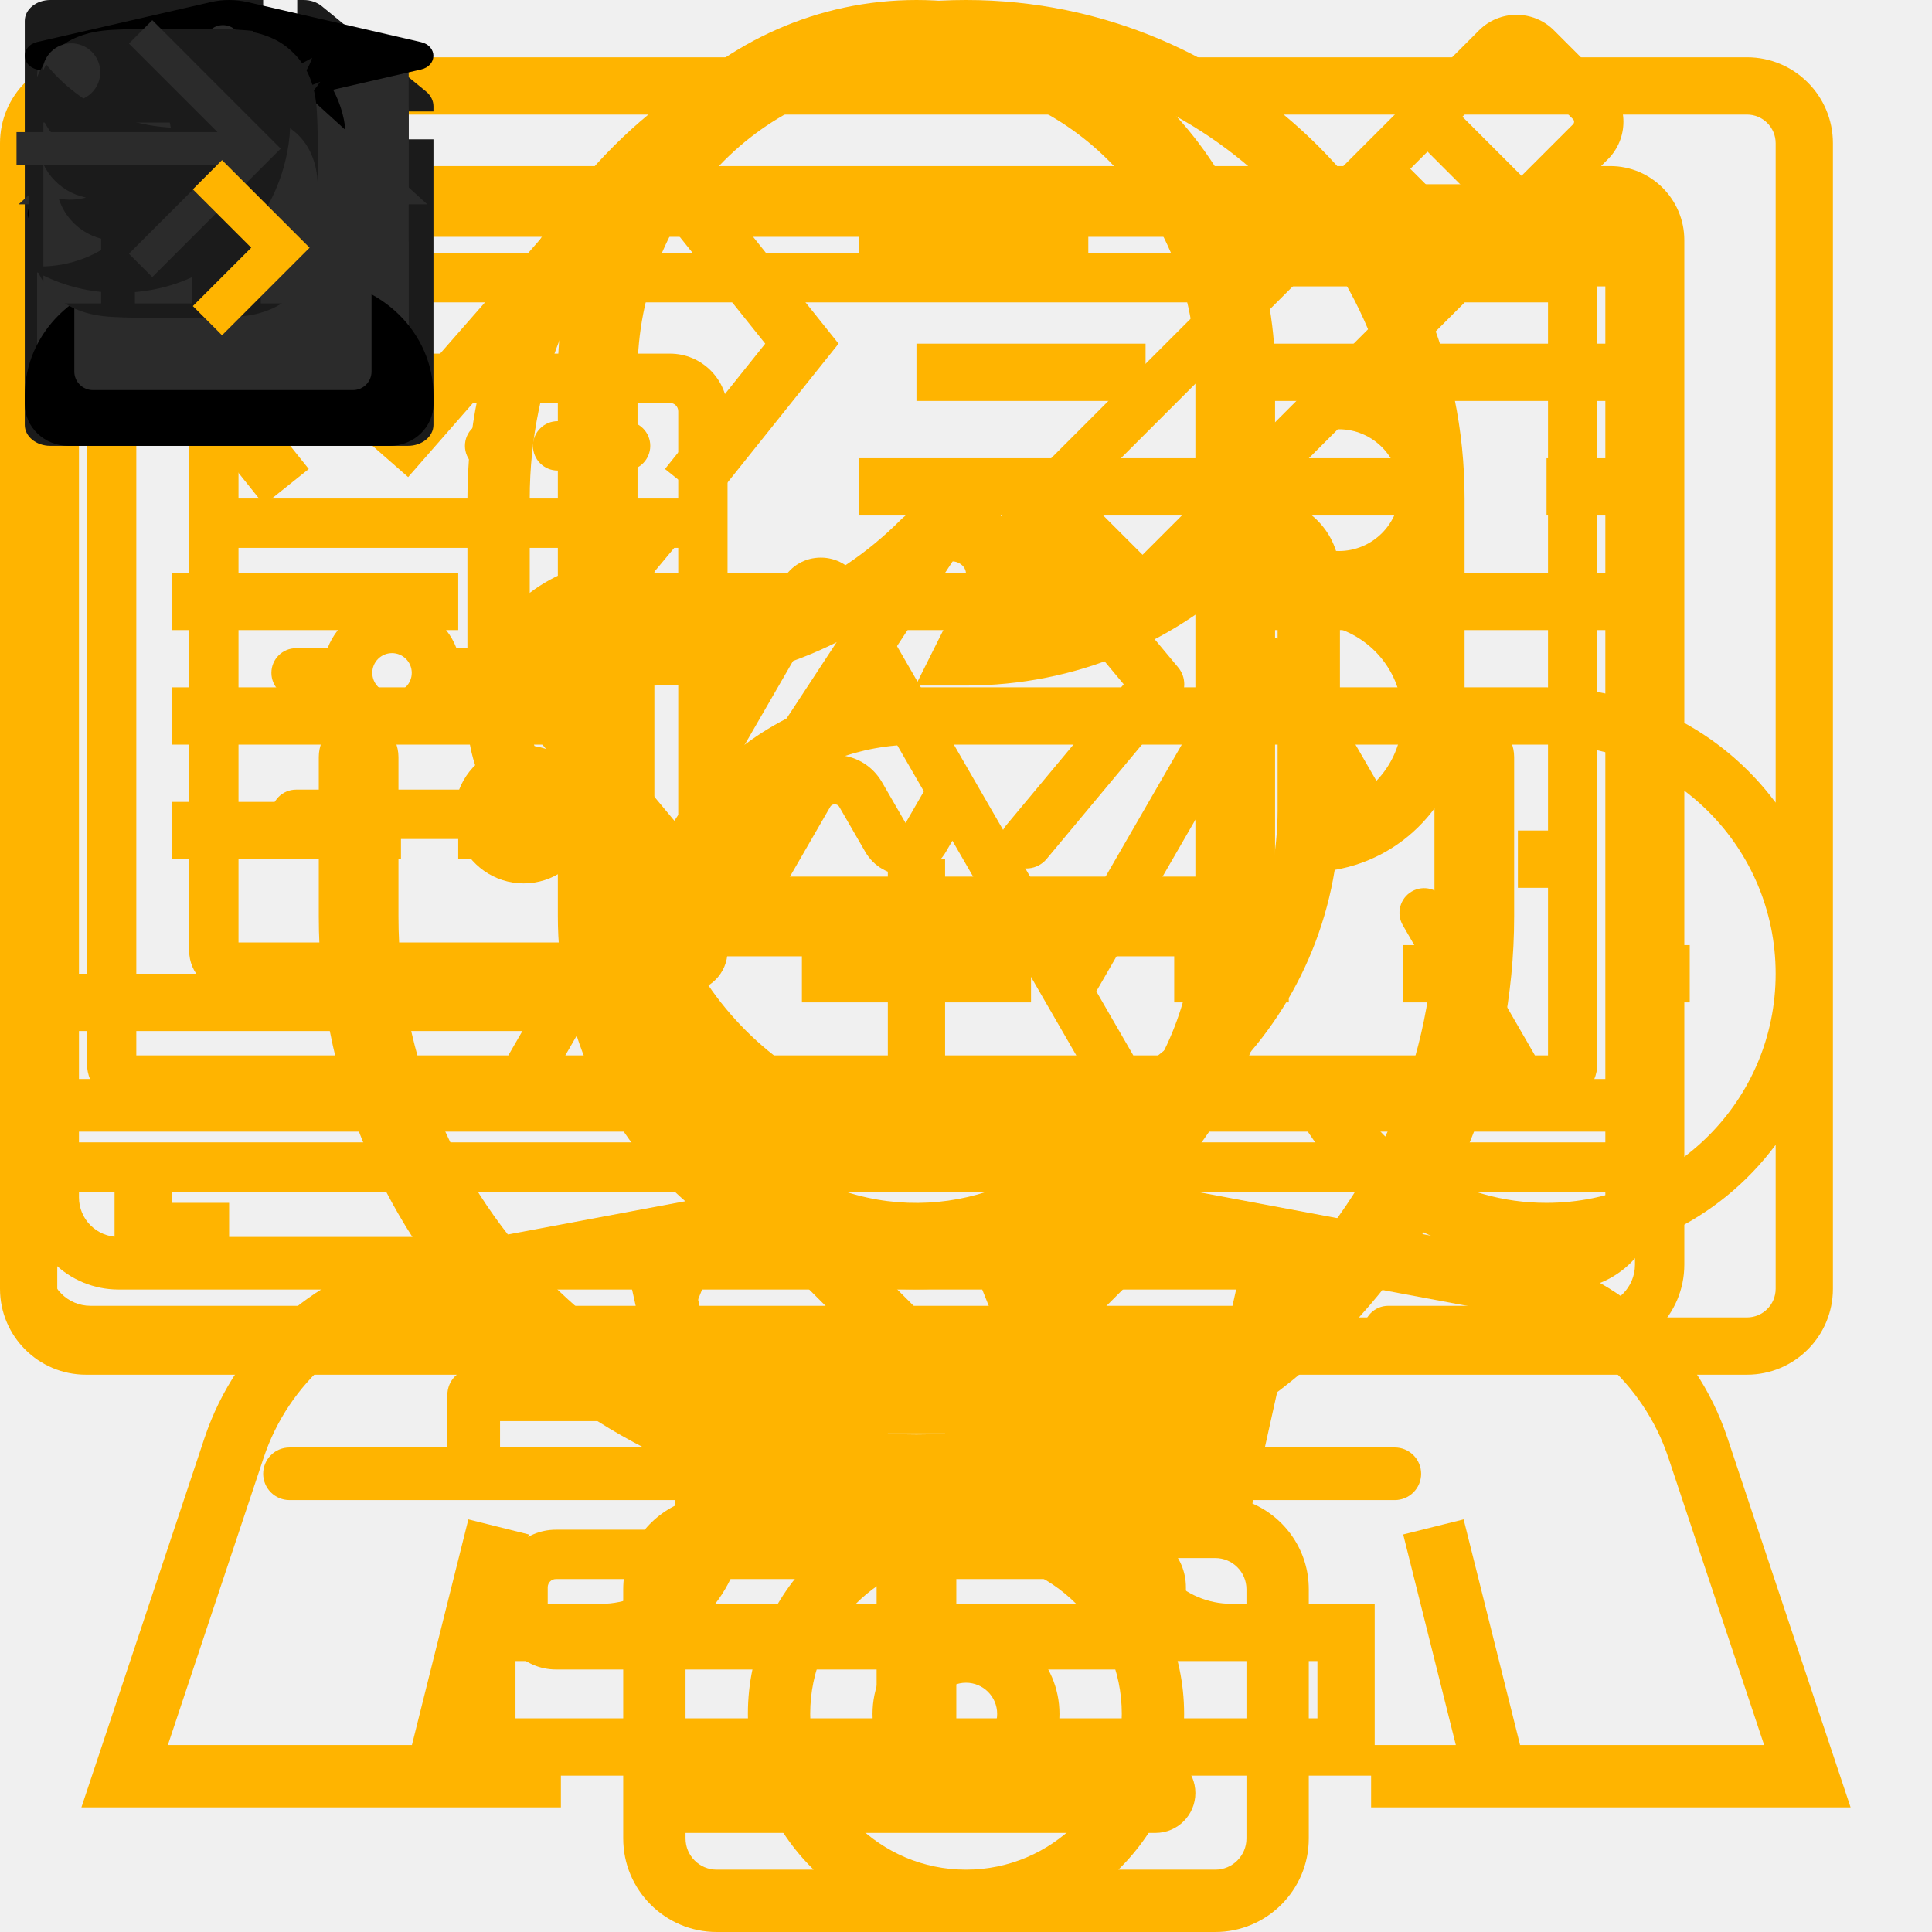
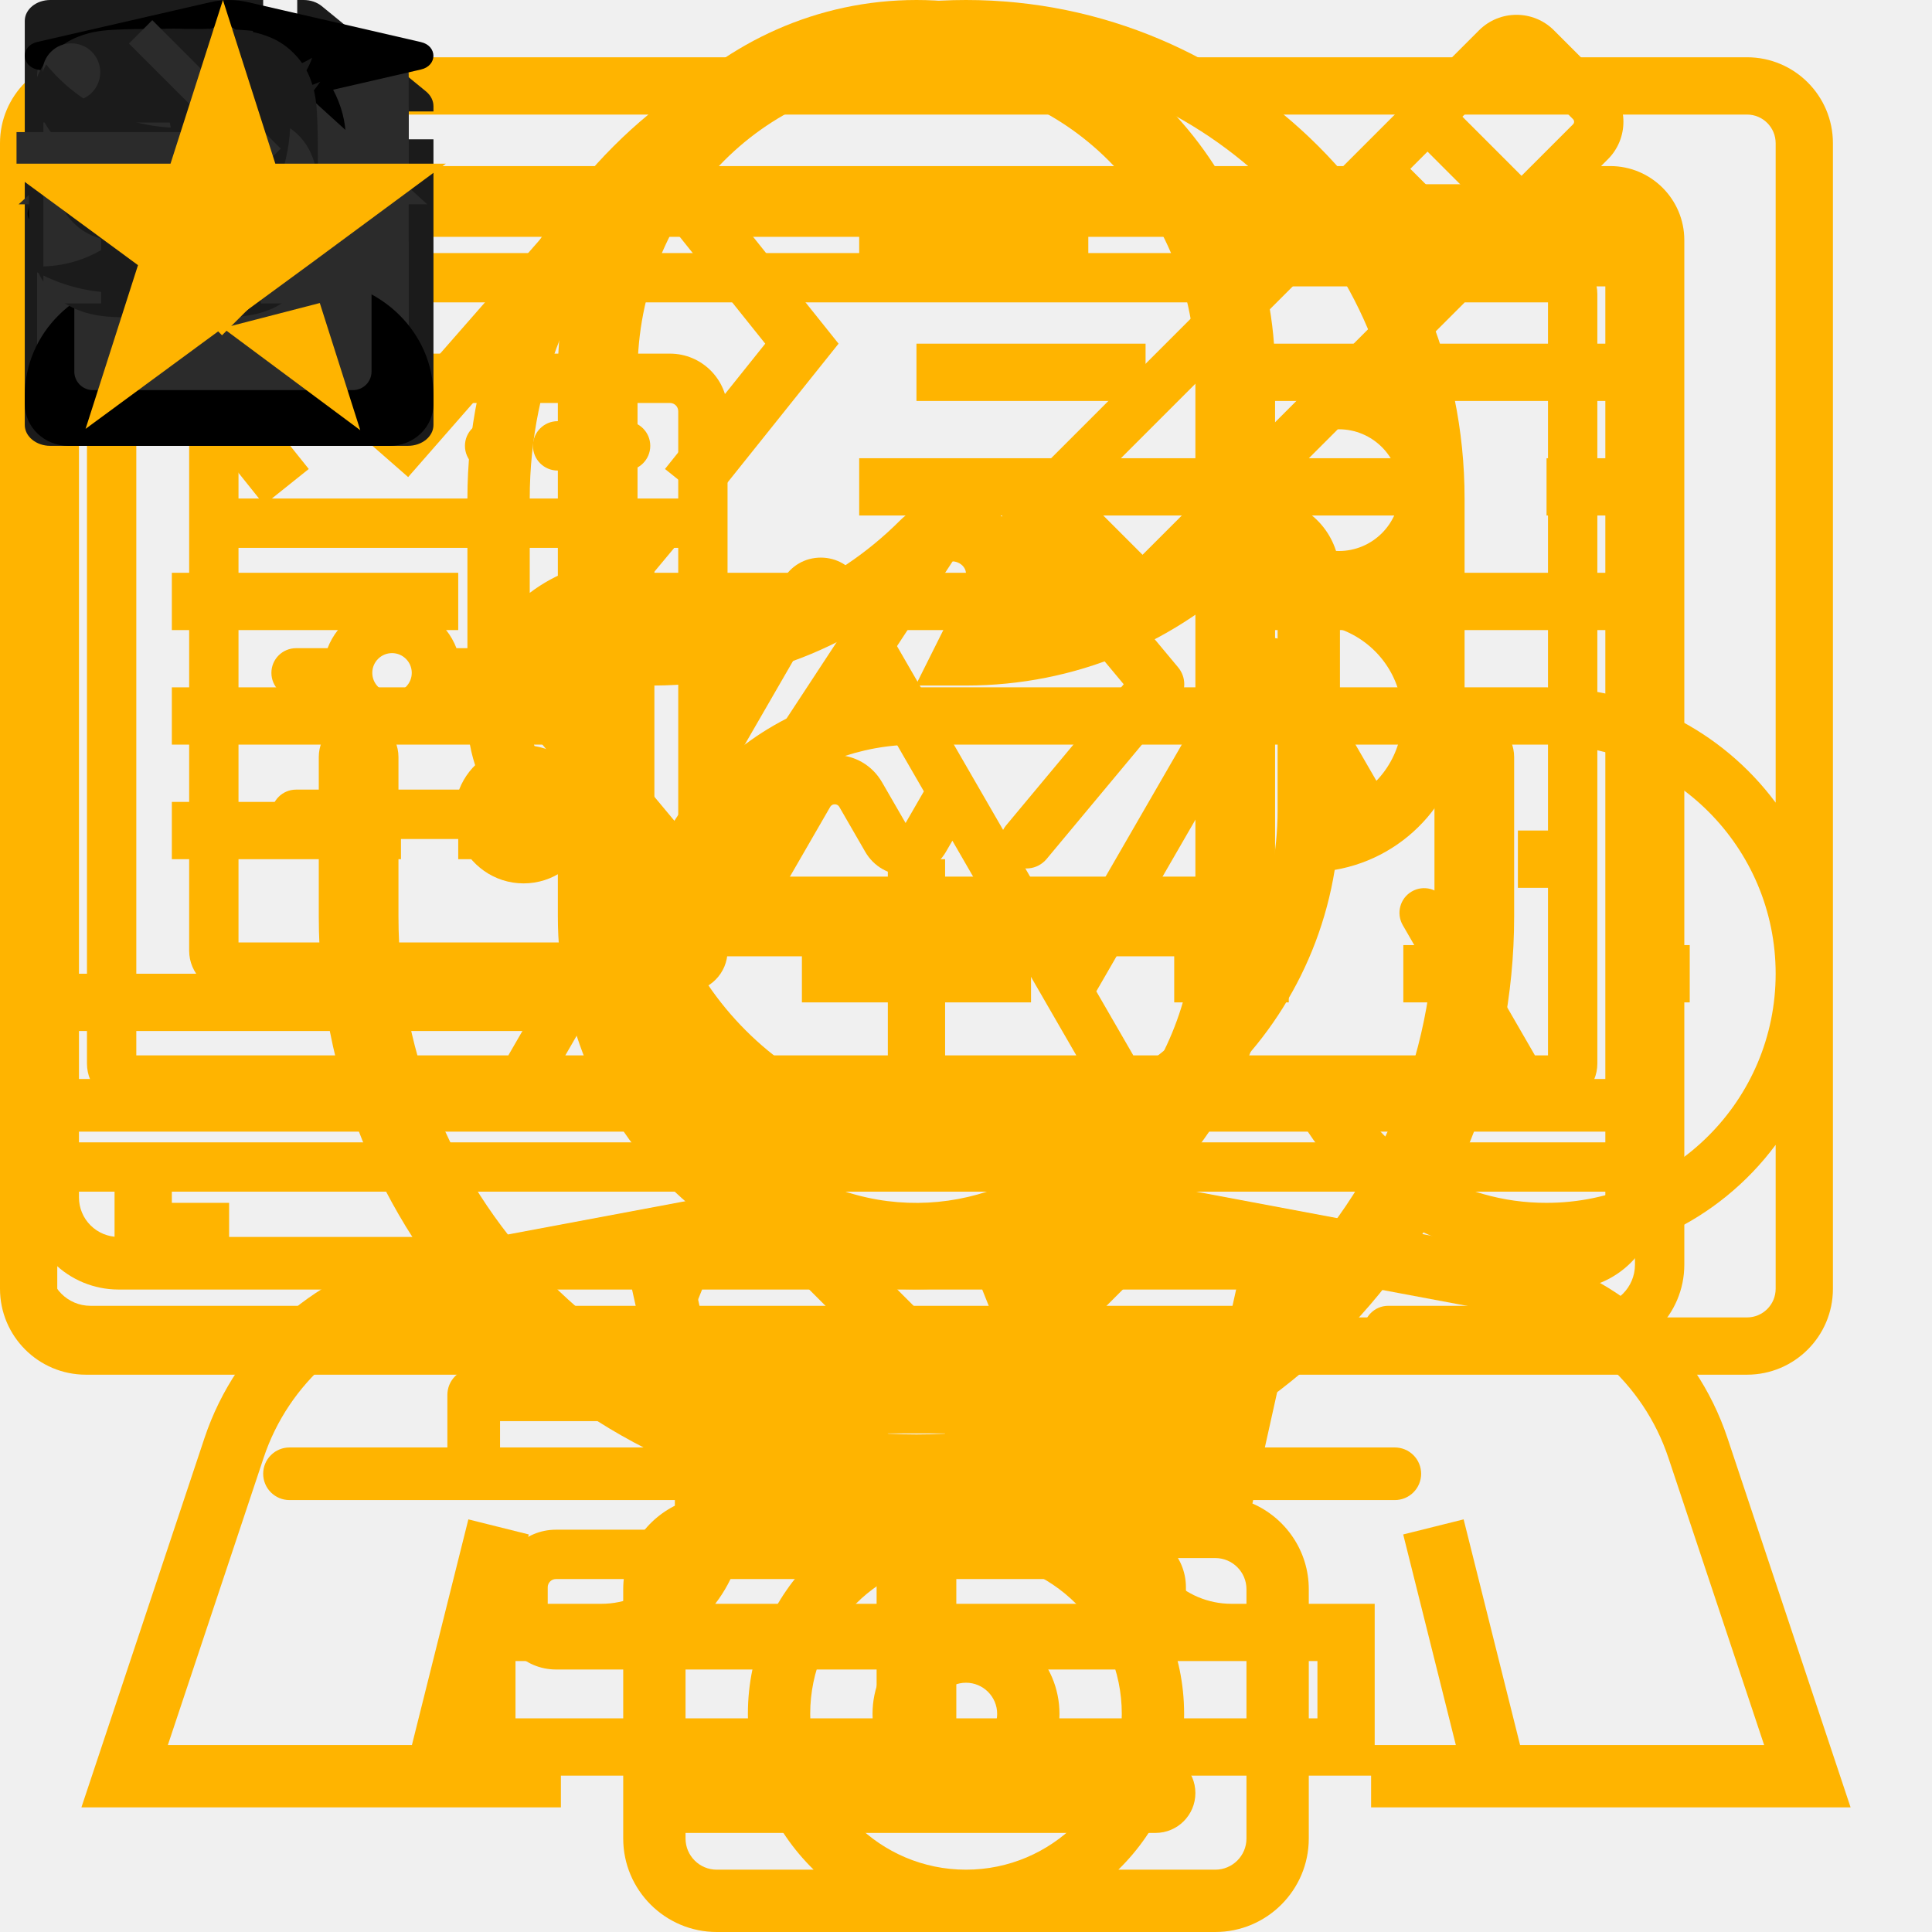
<svg xmlns="http://www.w3.org/2000/svg" width="78" height="78" viewBox="0 0 78 78" fill="none">
  <g id="photographer">
    <path d="M55.355 72.968H74.713L69.743 58.058C68.444 54.16 65.127 51.269 61.088 50.511L47.806 48.02V44.947C50.988 42.651 53.234 39.154 53.886 35.12C56.855 34.618 59.129 32.045 59.129 28.936V20.129C59.129 9.03 50.099 0 39 0C27.901 0 18.871 9.03 18.871 20.129V28.936C18.871 32.042 21.134 34.63 24.098 35.136C24.753 39.17 27.011 42.671 30.194 44.966V48.022L16.911 50.513C12.873 51.27 9.555 54.161 8.255 58.06L3.287 72.968H22.645V70.452H19.224L21.349 61.95L18.909 61.341L16.63 70.452H6.777L10.643 58.855C11.653 55.823 14.234 53.573 17.375 52.983L25.389 51.481L27.438 60.7C26.1 61.282 25.161 62.613 25.161 64.161V74.226C25.161 76.307 26.855 78 28.936 78H49.065C51.145 78 52.839 76.307 52.839 74.226V64.161C52.839 62.613 51.9 61.282 50.563 60.7L52.612 51.481L60.626 52.983C63.768 53.573 66.347 55.823 67.358 58.855L71.223 70.452H61.37L59.091 61.341L56.651 61.95L58.776 70.452H55.355V72.968ZM50.138 51.017L48.4 58.835L47.531 55.355H42.037L46.969 50.423L50.138 51.017ZM46.195 60.387H31.805L32.434 57.871H45.566L46.195 60.387ZM39 54.834L32.71 48.544V46.423C34.627 47.306 36.754 47.806 39 47.806C41.247 47.806 43.373 47.3 45.29 46.416V48.544L39 54.834ZM54.097 32.478V25.394C55.557 25.915 56.613 27.299 56.613 28.937C56.613 30.575 55.557 31.957 54.097 32.478ZM23.903 32.495C22.439 31.975 21.387 30.576 21.387 28.936C21.387 27.295 22.439 25.896 23.903 25.376V32.495ZM21.387 23.936V20.129C21.387 10.417 29.288 2.516 39 2.516C48.712 2.516 56.613 10.417 56.613 20.129V23.936C55.868 23.372 55.008 22.956 54.057 22.768C53.859 21.283 52.599 20.129 51.06 20.129C50.261 20.129 49.478 20.454 48.849 21.083C46.725 23.207 44.032 24.562 41.116 25.003L41.197 24.842C41.406 24.422 41.516 23.952 41.516 23.483V23.166C41.516 21.491 40.154 20.129 38.479 20.129C37.68 20.129 36.898 20.454 36.332 21.018C33.681 23.668 30.165 25.137 26.419 25.161V22.645H25.161C23.74 22.645 22.441 23.137 21.387 23.936ZM26.419 32.71V27.677C30.837 27.654 34.986 25.922 38.109 22.799C38.413 22.494 39 22.742 39 23.166V23.483C39 23.564 38.981 23.644 38.945 23.717L36.965 27.677H39C43.393 27.677 47.522 25.968 50.69 22.799C50.994 22.494 51.581 22.742 51.581 23.166V32.71C51.581 39.647 45.937 45.29 39 45.29C32.063 45.29 26.419 39.647 26.419 32.71ZM31.032 50.423L35.963 55.355H30.469L29.6 58.835L27.862 51.017L31.032 50.423ZM28.936 75.484C28.242 75.484 27.677 74.92 27.677 74.226V64.161C27.677 63.467 28.242 62.903 28.936 62.903H32.849C31.213 64.504 30.194 66.73 30.194 69.194C30.194 71.657 31.213 73.884 32.849 75.484H28.936ZM39 75.484C35.532 75.484 32.71 72.662 32.71 69.194C32.71 65.725 35.532 62.903 39 62.903C42.468 62.903 45.29 65.725 45.29 69.194C45.29 72.662 42.468 75.484 39 75.484ZM50.323 74.226C50.323 74.92 49.758 75.484 49.065 75.484H45.151C46.788 73.884 47.806 71.657 47.806 69.194C47.806 66.73 46.788 64.504 45.151 62.903H49.065C49.758 62.903 50.323 63.467 50.323 64.161V74.226Z" fill="#FFB400" />
    <path d="M39 65.419C36.919 65.419 35.226 67.113 35.226 69.194C35.226 71.275 36.919 72.968 39 72.968C41.081 72.968 42.774 71.275 42.774 69.194C42.774 67.113 41.081 65.419 39 65.419ZM39 70.452C38.307 70.452 37.742 69.888 37.742 69.194C37.742 68.499 38.307 67.936 39 67.936C39.693 67.936 40.258 68.499 40.258 69.194C40.258 69.888 39.693 70.452 39 70.452Z" fill="#FFB400" />
  </g>
  <g id="coding">
    <path d="M63.219 7.438H4.781C3.795 7.439 2.85 7.831 2.153 8.528C1.456 9.225 1.064 10.17 1.062 11.156V48.344C1.064 49.33 1.456 50.275 2.153 50.972C2.85 51.669 3.795 52.061 4.781 52.062H26.055L24.78 55.25H19.125C18.843 55.25 18.573 55.362 18.374 55.561C18.174 55.761 18.062 56.031 18.062 56.312V58.438H11.688C11.406 58.438 11.136 58.549 10.936 58.749C10.737 58.948 10.625 59.218 10.625 59.5C10.625 59.782 10.737 60.052 10.936 60.251C11.136 60.451 11.406 60.562 11.688 60.562H56.312C56.594 60.562 56.864 60.451 57.064 60.251C57.263 60.052 57.375 59.782 57.375 59.5C57.375 59.218 57.263 58.948 57.064 58.749C56.864 58.549 56.594 58.438 56.312 58.438H49.938V56.312C49.938 56.031 49.826 55.761 49.626 55.561C49.427 55.362 49.157 55.25 48.875 55.25H43.22L41.945 52.062H63.219C64.205 52.061 65.15 51.669 65.847 50.972C66.544 50.275 66.936 49.33 66.938 48.344V11.156C66.936 10.17 66.544 9.225 65.847 8.528C65.15 7.831 64.205 7.439 63.219 7.438ZM47.812 57.375V58.438H20.188V57.375H47.812ZM27.07 55.25L28.345 52.062H39.655L40.93 55.25H27.07ZM64.812 48.344C64.812 48.766 64.644 49.172 64.345 49.47C64.046 49.769 63.641 49.937 63.219 49.938H4.781C4.359 49.937 3.954 49.769 3.655 49.47C3.356 49.172 3.188 48.766 3.188 48.344V45.688H64.812V48.344ZM64.812 43.562H3.188V11.156C3.188 10.734 3.356 10.329 3.655 10.03C3.954 9.731 4.359 9.563 4.781 9.562H63.219C63.641 9.563 64.046 9.731 64.345 10.03C64.644 10.329 64.812 10.734 64.812 11.156V43.562Z" fill="#FFB400" />
    <path d="M29.167 34.888C29.284 34.965 29.414 35.017 29.551 35.044C29.688 35.07 29.829 35.068 29.966 35.04C30.102 35.012 30.232 34.957 30.348 34.878C30.463 34.8 30.562 34.699 30.638 34.583L39.005 21.833C39.16 21.597 39.215 21.31 39.158 21.034C39.1 20.758 38.936 20.516 38.7 20.361C38.465 20.207 38.177 20.152 37.901 20.209C37.626 20.266 37.384 20.431 37.229 20.666L28.862 33.416C28.785 33.533 28.732 33.664 28.706 33.801C28.68 33.938 28.681 34.079 28.709 34.215C28.738 34.352 28.793 34.482 28.871 34.597C28.95 34.713 29.05 34.812 29.167 34.888Z" fill="#FFB400" />
    <path d="M40.757 34.816C40.974 34.997 41.253 35.084 41.534 35.058C41.814 35.033 42.073 34.897 42.254 34.68L47.566 28.305C47.725 28.114 47.812 27.874 47.812 27.625C47.812 27.377 47.725 27.136 47.566 26.945L42.254 20.57C42.165 20.462 42.055 20.373 41.931 20.307C41.808 20.241 41.672 20.201 41.533 20.188C41.393 20.175 41.253 20.189 41.119 20.231C40.985 20.272 40.861 20.34 40.753 20.429C40.646 20.519 40.557 20.629 40.492 20.753C40.427 20.877 40.388 21.013 40.375 21.152C40.363 21.292 40.378 21.432 40.42 21.566C40.463 21.699 40.531 21.823 40.621 21.93L45.367 27.625L40.621 33.32C40.441 33.537 40.354 33.816 40.379 34.096C40.405 34.377 40.541 34.636 40.757 34.816Z" fill="#FFB400" />
    <path d="M25.746 34.68C25.835 34.788 25.945 34.878 26.069 34.944C26.192 35.009 26.328 35.05 26.467 35.063C26.607 35.076 26.747 35.061 26.881 35.02C27.015 34.978 27.139 34.911 27.247 34.821C27.354 34.731 27.443 34.621 27.508 34.497C27.573 34.373 27.612 34.238 27.625 34.098C27.637 33.959 27.622 33.818 27.579 33.684C27.537 33.551 27.469 33.427 27.379 33.32L22.633 27.625L27.379 21.93C27.469 21.823 27.537 21.699 27.579 21.566C27.622 21.432 27.637 21.292 27.625 21.152C27.612 21.013 27.573 20.877 27.508 20.753C27.443 20.629 27.354 20.519 27.247 20.429C27.139 20.34 27.015 20.272 26.881 20.231C26.747 20.189 26.607 20.175 26.467 20.188C26.328 20.201 26.192 20.241 26.069 20.307C25.945 20.373 25.835 20.462 25.746 20.57L20.434 26.945C20.275 27.136 20.188 27.377 20.188 27.625C20.188 27.874 20.275 28.114 20.434 28.305L25.746 34.68Z" fill="#FFB400" />
  </g>
  <g id="illustration">
    <g clip-path="url(#clip0_1_309)">
      <path d="M31.609 49.338C31.059 49.338 30.613 49.784 30.613 50.334C30.613 50.885 31.059 51.331 31.609 51.331H36.391C36.941 51.331 37.387 50.885 37.387 50.334C37.387 49.784 36.941 49.338 36.391 49.338H31.609Z" fill="#FFB400" />
      <path d="M11.953 33.872H18.537C18.94 34.918 19.953 35.665 21.139 35.665C22.326 35.665 23.339 34.918 23.741 33.872H25.057C25.608 33.872 26.053 33.426 26.053 32.876C26.053 32.325 25.608 31.879 25.057 31.879H23.741C23.339 30.833 22.326 30.086 21.139 30.086C19.953 30.086 18.94 30.833 18.537 31.879H11.953C11.403 31.879 10.957 32.325 10.957 32.876C10.957 33.426 11.403 33.872 11.953 33.872ZM21.139 32.079C21.579 32.079 21.936 32.436 21.936 32.876C21.936 33.315 21.579 33.672 21.139 33.672C20.7 33.672 20.343 33.315 20.343 32.876C20.343 32.436 20.7 32.079 21.139 32.079Z" fill="#FFB400" />
      <path d="M11.953 28.161H13.225C13.627 29.207 14.64 29.954 15.827 29.954C17.013 29.954 18.027 29.207 18.429 28.161H25.057C25.608 28.161 26.053 27.715 26.053 27.165C26.053 26.614 25.608 26.169 25.057 26.169H18.429C18.027 25.122 17.013 24.375 15.827 24.375C14.64 24.375 13.627 25.122 13.225 26.169H11.953C11.403 26.169 10.957 26.614 10.957 27.165C10.957 27.715 11.403 28.161 11.953 28.161ZM15.827 26.368C16.266 26.368 16.624 26.725 16.624 27.165C16.624 27.604 16.266 27.961 15.827 27.961C15.387 27.961 15.03 27.604 15.03 27.165C15.03 26.725 15.387 26.368 15.827 26.368Z" fill="#FFB400" />
      <path d="M25.257 18.997C25.807 18.997 26.253 18.551 26.253 18C26.253 17.45 25.807 17.004 25.257 17.004C24.706 17.004 24.261 17.45 24.261 18C24.261 18.551 24.706 18.997 25.257 18.997Z" fill="#FFB400" />
      <path d="M22.512 18.997C23.062 18.997 23.508 18.551 23.508 18C23.508 17.45 23.062 17.004 22.512 17.004C21.962 17.004 21.516 17.45 21.516 18C21.516 18.551 21.962 18.997 22.512 18.997Z" fill="#FFB400" />
      <path d="M19.767 18.997C20.317 18.997 20.763 18.551 20.763 18C20.763 17.45 20.317 17.004 19.767 17.004C19.217 17.004 18.771 17.45 18.771 18C18.771 18.551 19.217 18.997 19.767 18.997Z" fill="#FFB400" />
      <path d="M65.012 6.705H64.639L64.917 6.427C65.75 5.593 65.75 4.237 64.917 3.404L62.736 1.223C61.903 0.39 60.547 0.39 59.713 1.223L54.232 6.705H2.988C1.341 6.705 0 8.045 0 9.693V51.059C0 53.073 1.638 54.712 3.652 54.712H27.246V61.758H22.445C21.164 61.758 20.121 62.801 20.121 64.082V65.078C20.121 66.359 21.164 67.402 22.445 67.402H45.555C46.836 67.402 47.879 66.359 47.879 65.078V64.082C47.879 62.801 46.836 61.758 45.555 61.758H40.754V54.712H51.398C51.949 54.712 52.395 54.266 52.395 53.715C52.395 53.165 51.949 52.719 51.398 52.719H3.652C2.737 52.719 1.992 51.975 1.992 51.059V48.111H66.008V51.059C66.008 51.975 65.263 52.719 64.348 52.719H56.047C55.497 52.719 55.051 53.165 55.051 53.715C55.051 54.266 55.497 54.712 56.047 54.712H64.348C66.362 54.712 68 53.073 68 51.059V9.693C68 8.045 66.659 6.705 65.012 6.705ZM45.555 63.75C45.738 63.75 45.887 63.899 45.887 64.082V65.078C45.887 65.261 45.738 65.41 45.555 65.41H22.445C22.262 65.41 22.113 65.261 22.113 65.078V64.082C22.113 63.899 22.262 63.75 22.445 63.75H45.555ZM29.238 54.712H38.762V61.758H29.238V54.712ZM61.122 2.632C61.179 2.575 61.271 2.575 61.328 2.632L63.508 4.812C63.565 4.869 63.565 4.961 63.508 5.018L61.428 7.098L59.042 4.712L61.122 2.632ZM57.633 6.121L60.019 8.507L59.324 9.202L56.938 6.816L57.633 6.121ZM55.529 8.225L57.915 10.611L46.128 22.398L43.742 20.012L55.529 8.225ZM54.055 17.331C55.41 17.331 56.512 18.434 56.512 19.789C56.512 21.143 55.41 22.246 54.055 22.246C52.7 22.246 51.598 21.143 51.598 19.789C51.598 19.773 51.6 19.758 51.6 19.742L54.008 17.334C54.024 17.334 54.039 17.331 54.055 17.331ZM44.398 23.486L41.45 24.69L42.654 21.742L44.398 23.486ZM66.008 46.119H1.992V9.693C1.992 9.144 2.439 8.697 2.988 8.697H52.24L50.721 10.216H16.867C16.317 10.216 15.871 10.662 15.871 11.212C15.871 11.762 16.317 12.208 16.867 12.208H48.729L41.703 19.234C41.505 19.435 41.349 19.668 41.242 19.93L39.017 25.377C38.813 25.878 38.928 26.448 39.31 26.83C39.567 27.086 39.908 27.222 40.256 27.222C40.426 27.222 40.598 27.19 40.763 27.123L46.21 24.898C46.465 24.794 46.692 24.643 46.888 24.453L49.919 21.423C50.571 23.07 52.178 24.238 54.055 24.238C56.508 24.238 58.504 22.242 58.504 19.789C58.504 17.913 57.336 16.306 55.69 15.653L59.135 12.208H62.497V42.608H61.969L58.359 36.356C58.084 35.879 57.474 35.716 56.998 35.991C56.522 36.266 56.359 36.875 56.634 37.352L59.669 42.608H45.754L44.261 40.023L51.219 27.973L54.309 33.326C54.585 33.802 55.194 33.966 55.67 33.691C56.147 33.416 56.31 32.806 56.035 32.33L52.737 26.619C52.42 26.07 51.853 25.742 51.219 25.742C50.585 25.742 50.017 26.07 49.7 26.619L43.111 38.031L34.657 23.388C34.34 22.839 33.772 22.512 33.138 22.512C32.504 22.512 31.936 22.839 31.619 23.388L29.373 27.279V16.601C29.373 15.32 28.331 14.277 27.049 14.277H9.961C8.679 14.277 7.637 15.32 7.637 16.601V38.383C7.637 39.298 8.381 40.043 9.297 40.043H22.004L20.523 42.608H5.503V12.208H12.219C12.769 12.208 13.215 11.762 13.215 11.212C13.215 10.662 12.769 10.216 12.219 10.216H5.171C4.256 10.216 3.511 10.96 3.511 11.876V42.94C3.511 43.855 4.256 44.6 5.171 44.6H62.829C63.744 44.6 64.489 43.855 64.489 42.94V11.876C64.489 10.96 63.744 10.216 62.829 10.216H61.127L62.646 8.697H65.012C65.561 8.697 66.008 9.144 66.008 9.693V46.119ZM27.382 22.118V38.05H9.629V22.118H27.382ZM9.629 20.126V16.601C9.629 16.418 9.778 16.269 9.961 16.269H27.049C27.233 16.269 27.382 16.418 27.382 16.601V20.126H9.629ZM24.305 40.042H27.714C28.629 40.042 29.374 39.298 29.374 38.382V36.272C29.623 36.392 29.9 36.456 30.191 36.456C30.871 36.456 31.48 36.105 31.82 35.516L33.515 32.58C33.566 32.491 33.645 32.472 33.701 32.472C33.758 32.472 33.836 32.491 33.887 32.58L34.932 34.39C35.272 34.979 35.881 35.331 36.561 35.331C37.241 35.331 37.85 34.979 38.19 34.39L38.45 33.941L43.453 42.608H22.824L24.305 40.042ZM29.374 32.938V31.263L33.139 24.742L37.299 31.949L36.561 33.227L35.612 31.584C35.213 30.893 34.499 30.48 33.701 30.48C32.903 30.48 32.188 30.893 31.789 31.584L30.191 34.353L29.374 32.938Z" fill="#FFB400" />
    </g>
    <defs>
      <clipPath id="clip0_1_309">
        <rect width="68" height="68" fill="white" />
      </clipPath>
    </defs>
  </g>
  <g id="microphone">
    <g clip-path="url(#clip0_1_327)">
      <path d="M37 0C29.018 0 22.522 6.753 22.522 15.053V37C22.522 45.301 29.018 52.053 37 52.053C44.982 52.053 51.478 45.301 51.478 37V15.053C51.478 6.753 44.982 0 37 0ZM37 48.835C31.312 48.835 26.606 44.374 25.855 38.609H48.143C47.394 44.376 42.688 48.835 37 48.835ZM48.261 35.391H25.739V15.053C25.739 8.526 30.79 3.217 37 3.217C43.209 3.217 48.261 8.526 48.261 15.053V35.391Z" fill="#FFB400" />
      <path d="M59.522 28.956C58.634 28.956 57.913 29.677 57.913 30.565V37C57.913 48.531 48.531 57.913 37 57.913C25.469 57.913 16.087 48.531 16.087 37V30.565C16.087 29.677 15.366 28.956 14.478 28.956C13.59 28.956 12.87 29.677 12.87 30.565V37C12.87 49.762 22.835 60.215 35.391 61.048V70.783H27.348C26.46 70.783 25.739 71.503 25.739 72.391C25.739 73.279 26.46 74 27.348 74H46.652C47.54 74 48.261 73.279 48.261 72.391C48.261 71.503 47.54 70.783 46.652 70.783H38.609V61.048C51.165 60.215 61.13 49.762 61.13 37V30.565C61.13 29.677 60.41 28.956 59.522 28.956Z" fill="#FFB400" />
    </g>
    <defs>
      <clipPath id="clip0_1_327">
        <rect width="74" height="74" fill="white" />
      </clipPath>
    </defs>
  </g>
  <g id="gameDevelopment">
    <path d="M32.375 38.156H41.625V40.469H32.375V38.156Z" fill="#FFB400" />
    <path d="M35.844 34.688H38.156V43.938H35.844V34.688Z" fill="#FFB400" />
    <path d="M65.906 38.156H68.219V40.469H65.906V38.156Z" fill="#FFB400" />
    <path d="M56.656 38.156H58.969V40.469H56.656V38.156Z" fill="#FFB400" />
    <path d="M61.281 33.531H63.594V35.844H61.281V33.531Z" fill="#FFB400" />
    <path d="M61.281 42.781H63.594V45.094H61.281V42.781Z" fill="#FFB400" />
    <path d="M10.66 20.379L5.457 13.875L10.66 7.371L12.465 8.816L8.418 13.875L12.465 18.934L10.66 20.379Z" fill="#FFB400" />
    <path d="M28.653 20.379L26.847 18.934L30.895 13.875L26.847 8.816L28.653 7.371L33.855 13.875L28.653 20.379Z" fill="#FFB400" />
    <path d="M14.738 17.738L22.834 8.49L24.574 10.012L16.478 19.261L14.738 17.738Z" fill="#FFB400" />
    <path d="M9.25 50.875H4.625V46.25H6.938V48.562H9.25V50.875Z" fill="#FFB400" />
    <path d="M70.531 2.312H3.469C1.553 2.312 0 3.866 0 5.781V52.031C0 53.947 1.553 55.5 3.469 55.5H27.75V61.281C27.75 63.197 26.197 64.75 24.281 64.75H18.5V71.688H55.5V64.75H49.719C47.803 64.75 46.25 63.197 46.25 61.281V55.5H70.531C72.447 55.5 74 53.947 74 52.031V5.781C74 3.866 72.447 2.312 70.531 2.312ZM53.188 67.062V69.375H20.812V67.062H53.188ZM37 62.486C38.916 62.486 40.469 60.933 40.469 59.017V55.5H43.938V61.281C43.942 62.536 44.359 63.755 45.124 64.75H28.876C29.641 63.755 30.058 62.536 30.062 61.281V55.5H33.531V59.017C33.531 60.933 35.084 62.486 37 62.486ZM35.844 59.017V55.5H38.156V59.017C38.156 59.656 37.639 60.174 37 60.174C36.361 60.174 35.844 59.656 35.844 59.017ZM71.688 52.031C71.688 52.67 71.17 53.188 70.531 53.188H3.469C2.83 53.188 2.312 52.67 2.312 52.031V41.625H25.669C26.627 46.332 30.396 49.955 35.137 50.726C39.878 51.497 44.601 49.255 47 45.094H52.435C54.373 48.463 57.877 50.629 61.757 50.856C65.637 51.083 69.37 49.34 71.688 46.22V52.031ZM62.438 48.562C58.923 48.571 55.711 46.576 54.161 43.422L53.841 42.781H45.597L45.277 43.422C43.249 47.511 38.542 49.51 34.192 48.13C29.841 46.748 27.148 42.402 27.849 37.892C28.55 33.382 32.436 30.057 37 30.062H62.438C67.546 30.062 71.688 34.204 71.688 39.312C71.688 44.421 67.546 48.562 62.438 48.562ZM71.688 32.405C69.513 29.479 66.083 27.753 62.438 27.75H37C30.617 27.757 25.444 32.929 25.438 39.312H2.312V5.781C2.312 5.143 2.83 4.625 3.469 4.625H70.531C71.17 4.625 71.688 5.143 71.688 5.781V32.405Z" fill="#FFB400" />
    <path d="M47.406 38.156H52.031V40.469H47.406V38.156Z" fill="#FFB400" />
    <path d="M34.688 9.25H43.938V11.562H34.688V9.25Z" fill="#FFB400" />
    <path d="M48.562 9.25H67.062V11.562H48.562V9.25Z" fill="#FFB400" />
    <path d="M50.875 13.875H67.062V16.188H50.875V13.875Z" fill="#FFB400" />
    <path d="M37 13.875H46.25V16.188H37V13.875Z" fill="#FFB400" />
    <path d="M34.688 18.5H57.812V20.812H34.688V18.5Z" fill="#FFB400" />
    <path d="M62.438 18.5H67.062V20.812H62.438V18.5Z" fill="#FFB400" />
    <path d="M6.938 23.125H18.5V25.438H6.938V23.125Z" fill="#FFB400" />
    <path d="M23.125 23.125H45.094V25.438H23.125V23.125Z" fill="#FFB400" />
    <path d="M48.562 23.125H67.062V25.438H48.562V23.125Z" fill="#FFB400" />
    <path d="M6.938 27.75H25.438V30.062H6.938V27.75Z" fill="#FFB400" />
    <path d="M6.938 32.375H16.188V34.688H6.938V32.375Z" fill="#FFB400" />
    <path d="M18.5 32.375H23.125V34.688H18.5V32.375Z" fill="#FFB400" />
  </g>
  <g>
    <g clip-path="url(#clip0_1_1598)">
      <path d="M17.5 4.287V4.5H12V0H12.26C12.534 0 12.796 0.089 12.99 0.247L17.198 3.69C17.391 3.849 17.5 4.063 17.5 4.287ZM11.656 5.625C11.089 5.625 10.625 5.245 10.625 4.781V0H2.031C1.462 0 1 0.378 1 0.844V17.156C1 17.622 1.462 18 2.031 18H16.469C17.038 18 17.5 17.622 17.5 17.156V5.625H11.656ZM6.294 14.08C6.273 14.098 6.248 14.113 6.22 14.123C6.193 14.134 6.163 14.139 6.132 14.14C6.102 14.141 6.071 14.137 6.043 14.128C6.014 14.119 5.988 14.106 5.966 14.089L3.179 11.951C3.156 11.933 3.137 11.912 3.125 11.888C3.112 11.864 3.105 11.838 3.105 11.812C3.105 11.787 3.112 11.761 3.125 11.737C3.137 11.713 3.156 11.692 3.179 11.674L5.966 9.536C5.988 9.519 6.014 9.506 6.043 9.497C6.071 9.488 6.102 9.484 6.132 9.485C6.163 9.486 6.193 9.491 6.22 9.502C6.248 9.512 6.273 9.527 6.294 9.545L7.135 10.279C7.157 10.297 7.173 10.319 7.184 10.343C7.195 10.367 7.199 10.393 7.198 10.418C7.196 10.443 7.189 10.468 7.175 10.491C7.162 10.514 7.143 10.534 7.119 10.551L5.368 11.812L7.119 13.074C7.143 13.091 7.162 13.111 7.175 13.134C7.189 13.157 7.196 13.182 7.198 13.207C7.199 13.232 7.195 13.258 7.184 13.282C7.173 13.306 7.157 13.328 7.135 13.346L6.294 14.08ZM8.498 15.855L7.318 15.575C7.259 15.561 7.21 15.528 7.18 15.484C7.15 15.44 7.143 15.388 7.16 15.339L9.8 7.899C9.817 7.851 9.857 7.81 9.911 7.786C9.965 7.762 10.029 7.756 10.088 7.77L11.267 8.05C11.297 8.057 11.324 8.069 11.348 8.084C11.372 8.1 11.391 8.119 11.406 8.141C11.421 8.163 11.43 8.187 11.433 8.212C11.437 8.236 11.434 8.262 11.426 8.286L8.786 15.726C8.777 15.749 8.763 15.772 8.744 15.791C8.725 15.811 8.701 15.827 8.675 15.839C8.648 15.851 8.619 15.859 8.588 15.861C8.558 15.864 8.527 15.862 8.498 15.855ZM15.407 11.951L12.62 14.089C12.598 14.106 12.572 14.119 12.543 14.128C12.514 14.137 12.484 14.141 12.454 14.14C12.423 14.139 12.393 14.134 12.366 14.123C12.338 14.113 12.313 14.098 12.292 14.08L11.451 13.346C11.429 13.328 11.413 13.306 11.402 13.282C11.391 13.258 11.387 13.232 11.388 13.207C11.39 13.182 11.397 13.157 11.411 13.134C11.424 13.111 11.443 13.091 11.467 13.074L13.218 11.812L11.467 10.551C11.443 10.534 11.424 10.514 11.411 10.491C11.397 10.468 11.39 10.443 11.388 10.418C11.387 10.393 11.391 10.367 11.402 10.343C11.413 10.319 11.429 10.297 11.451 10.279L12.292 9.545C12.313 9.527 12.338 9.512 12.366 9.502C12.393 9.491 12.423 9.486 12.454 9.485C12.484 9.484 12.515 9.488 12.543 9.497C12.572 9.506 12.598 9.519 12.62 9.536L15.407 11.674C15.43 11.692 15.449 11.713 15.461 11.737C15.474 11.761 15.48 11.787 15.48 11.812C15.48 11.838 15.474 11.864 15.461 11.888C15.449 11.912 15.43 11.933 15.407 11.951Z" fill="#1B1B1B" />
    </g>
    <defs>
      <clipPath id="clip0_1_1598">
        <rect width="16.5" height="18" fill="white" transform="translate(1)" />
      </clipPath>
    </defs>
  </g>
  <g id="portfolio">
    <g clip-path="url(#clip0_1_1589)">
      <path d="M6.75 9.75V12H11.25V9.75H16.5V15C16.5 15.199 16.421 15.39 16.28 15.53C16.14 15.671 15.949 15.75 15.75 15.75H2.25C2.051 15.75 1.86 15.671 1.72 15.53C1.579 15.39 1.5 15.199 1.5 15V9.75H6.75ZM8.25 8.25H9.75V10.5H8.25V8.25ZM5.25 3.75V1.5C5.25 1.301 5.329 1.11 5.47 0.97C5.61 0.829 5.801 0.75 6 0.75H12C12.199 0.75 12.39 0.829 12.53 0.97C12.671 1.11 12.75 1.301 12.75 1.5V3.75H15.75C15.949 3.75 16.14 3.829 16.28 3.97C16.421 4.11 16.5 4.301 16.5 4.5V8.25H11.25V6.75H6.75V8.25H1.5V4.5C1.5 4.301 1.579 4.11 1.72 3.97C1.86 3.829 2.051 3.75 2.25 3.75H5.25ZM6.75 2.25V3.75H11.25V2.25H6.75Z" fill="#2B2B2B" />
    </g>
    <defs>
      <clipPath id="clip0_1_1589">
        <rect width="18" height="18" fill="white" />
      </clipPath>
    </defs>
  </g>
  <g id="blog">
    <g clip-path="url(#clip0_1_1592)">
      <path d="M15.75 1.5C4.5 1.5 3 12 2.25 16.5H3.748C4.248 14 5.498 12.626 7.5 12.375C10.5 12 12.75 9.375 13.5 7.125L12.375 6.375L13.125 5.625C13.875 4.875 14.628 3.75 15.75 1.5Z" fill="#2B2B2B" />
    </g>
    <defs>
      <clipPath id="clip0_1_1592">
        <rect width="18" height="18" fill="white" />
      </clipPath>
    </defs>
  </g>
  <g id="contact">
    <g clip-path="url(#clip0_1_1595)">
      <path d="M4.841 14.25L1.5 16.875V3C1.5 2.801 1.579 2.61 1.72 2.47C1.86 2.329 2.051 2.25 2.25 2.25H15.75C15.949 2.25 16.14 2.329 16.28 2.47C16.421 2.61 16.5 2.801 16.5 3V13.5C16.5 13.699 16.421 13.89 16.28 14.03C16.14 14.171 15.949 14.25 15.75 14.25H4.841Z" fill="#2B2B2B" />
    </g>
    <defs>
      <clipPath id="clip0_1_1595">
        <rect width="18" height="18" fill="white" />
      </clipPath>
    </defs>
  </g>
  <g id="cv">
    <g clip-path="url(#clip0_1_1601)">
      <path d="M12.764 11.272L9.25 14.626L5.736 11.272C3.103 11.381 1 13.438 1 15.976V16.313C1 17.245 1.792 18.001 2.768 18.001H15.732C16.708 18.001 17.5 17.245 17.5 16.313V15.976C17.5 13.438 15.397 11.381 12.764 11.272ZM1.501 2.806L1.737 2.859V4.912C1.479 5.06 1.295 5.317 1.295 5.626C1.295 5.921 1.464 6.167 1.703 6.318L1.129 8.509C1.066 8.751 1.206 9.001 1.409 9.001H2.948C3.151 9.001 3.291 8.751 3.228 8.509L2.654 6.318C2.893 6.167 3.062 5.921 3.062 5.626C3.062 5.317 2.878 5.06 2.621 4.912V3.063L5.051 3.622C4.735 4.227 4.536 4.902 4.536 5.626C4.536 8.111 6.646 10.126 9.25 10.126C11.854 10.126 13.964 8.111 13.964 5.626C13.964 4.902 13.769 4.227 13.449 3.622L16.995 2.806C17.666 2.652 17.666 1.854 16.995 1.699L9.983 0.082C9.504 -0.027 9 -0.027 8.521 0.082L1.501 1.695C0.834 1.85 0.834 2.652 1.501 2.806Z" fill="black" />
    </g>
    <defs>
      <clipPath id="clip0_1_1601">
        <rect width="18" height="18" fill="white" />
      </clipPath>
    </defs>
  </g>
  <g id="home">
    <g clip-path="url(#clip0_1_1586)">
      <path d="M15 15C15 15.199 14.921 15.39 14.78 15.53C14.64 15.671 14.449 15.75 14.25 15.75H3.75C3.551 15.75 3.36 15.671 3.22 15.53C3.079 15.39 3 15.199 3 15V8.25H0.75L8.495 1.209C8.633 1.083 8.813 1.014 9 1.014C9.187 1.014 9.367 1.083 9.505 1.209L17.25 8.25H15V15Z" fill="#2B2B2B" />
    </g>
    <defs>
      <clipPath id="clip0_1_1586">
        <rect width="18" height="18" fill="white" />
      </clipPath>
    </defs>
  </g>
  <g id="yourtube">
    <g clip-path="url(#clip0_1_1474)">
      <path d="M12.567 3.791C12.833 4.83 12.833 7 12.833 7C12.833 7 12.833 9.17 12.567 10.21C12.419 10.784 11.985 11.236 11.436 11.389C10.439 11.667 7 11.667 7 11.667C7 11.667 3.562 11.667 2.564 11.389C2.013 11.234 1.58 10.783 1.433 10.21C1.167 9.17 1.167 7 1.167 7C1.167 7 1.167 4.83 1.433 3.791C1.581 3.216 2.015 2.764 2.564 2.611C3.562 2.333 7 2.333 7 2.333C7 2.333 10.439 2.333 11.436 2.611C11.988 2.766 12.42 3.218 12.567 3.791ZM5.833 9.042L9.333 7L5.833 4.958V9.042Z" fill="#1B1B1B" />
    </g>
    <defs>
      <clipPath id="clip0_1_1474">
        <rect width="14" height="14" fill="white" />
      </clipPath>
    </defs>
  </g>
  <g id="dribble">
    <g clip-path="url(#clip0_1_1471)">
      <path d="M11.66 6.75C11.612 5.832 11.293 4.949 10.743 4.212C10.575 4.393 10.396 4.562 10.206 4.72C9.623 5.204 8.972 5.599 8.273 5.892C8.371 6.096 8.46 6.294 8.539 6.481V6.482C8.561 6.535 8.582 6.587 8.603 6.64C9.486 6.541 10.417 6.577 11.32 6.699C11.44 6.715 11.553 6.733 11.66 6.75ZM6.186 2.404C6.754 3.205 7.278 4.037 7.756 4.895C8.469 4.614 9.059 4.259 9.534 3.864C9.699 3.729 9.854 3.581 9.998 3.424C9.159 2.718 8.097 2.332 7 2.333C6.727 2.333 6.455 2.357 6.186 2.404V2.404ZM2.481 5.831C2.878 5.821 3.275 5.797 3.671 5.76C4.627 5.674 5.576 5.514 6.507 5.28C6.02 4.434 5.495 3.612 4.932 2.814C4.331 3.112 3.801 3.536 3.378 4.056C2.955 4.577 2.649 5.182 2.481 5.831ZM3.373 9.937C3.6 9.606 3.897 9.234 4.292 8.829C5.14 7.96 6.141 7.283 7.3 6.91L7.336 6.899C7.24 6.687 7.149 6.498 7.058 6.319C5.987 6.631 4.859 6.826 3.735 6.927C3.187 6.976 2.695 6.998 2.333 7.002C2.332 8.071 2.7 9.107 3.374 9.937H3.373ZM8.753 11.325C8.528 10.191 8.21 9.077 7.801 7.995C6.633 8.419 5.703 9.039 4.983 9.779C4.693 10.072 4.436 10.396 4.215 10.744C5.019 11.344 5.996 11.668 7 11.666C7.601 11.667 8.196 11.552 8.753 11.326V11.325ZM9.846 10.698C10.756 9.998 11.377 8.986 11.588 7.857C11.39 7.808 11.138 7.758 10.862 7.72C10.247 7.631 9.623 7.625 9.007 7.7C9.354 8.68 9.634 9.681 9.846 10.699V10.698ZM7 12.833C3.778 12.833 1.167 10.222 1.167 7C1.167 3.778 3.778 1.167 7 1.167C10.222 1.167 12.833 3.778 12.833 7C12.833 10.222 10.222 12.833 7 12.833Z" fill="#2B2B2B" />
    </g>
    <defs>
      <clipPath id="clip0_1_1471">
        <rect width="14" height="14" fill="white" />
      </clipPath>
    </defs>
  </g>
  <g id="facebook">
    <g clip-path="url(#clip0_1_1459)">
      <path d="M8.167 7.875H9.625L10.208 5.542H8.167V4.375C8.167 3.774 8.167 3.208 9.333 3.208H10.208V1.248C10.018 1.223 9.3 1.167 8.542 1.167C6.958 1.167 5.833 2.133 5.833 3.908V5.542H4.083V7.875H5.833V12.833H8.167V7.875Z" fill="#1B1B1B" />
    </g>
    <defs>
      <clipPath id="clip0_1_1459">
        <rect width="14" height="14" fill="white" />
      </clipPath>
    </defs>
  </g>
  <g id="instagram">
    <g clip-path="url(#clip0_1_1462)">
      <path d="M7 1.167C8.585 1.167 8.783 1.172 9.405 1.202C10.026 1.231 10.449 1.328 10.821 1.473C11.206 1.621 11.53 1.822 11.854 2.145C12.151 2.437 12.381 2.79 12.527 3.179C12.671 3.551 12.769 3.974 12.798 4.595C12.826 5.217 12.833 5.415 12.833 7C12.833 8.585 12.828 8.783 12.798 9.404C12.769 10.026 12.671 10.448 12.527 10.821C12.381 11.21 12.152 11.563 11.854 11.854C11.563 12.151 11.21 12.38 10.821 12.527C10.449 12.671 10.026 12.769 9.405 12.798C8.783 12.826 8.585 12.833 7 12.833C5.415 12.833 5.217 12.827 4.596 12.798C3.974 12.769 3.551 12.671 3.179 12.527C2.79 12.381 2.437 12.151 2.146 11.854C1.849 11.563 1.619 11.21 1.473 10.821C1.328 10.449 1.231 10.026 1.202 9.404C1.174 8.783 1.167 8.585 1.167 7C1.167 5.415 1.173 5.217 1.202 4.595C1.231 3.974 1.328 3.551 1.473 3.179C1.619 2.789 1.848 2.437 2.146 2.145C2.437 1.849 2.79 1.619 3.179 1.473C3.551 1.328 3.974 1.231 4.596 1.202C5.217 1.174 5.415 1.167 7 1.167ZM7 4.083C6.226 4.083 5.485 4.39 4.938 4.937C4.391 5.484 4.083 6.226 4.083 7C4.083 7.773 4.391 8.515 4.938 9.062C5.485 9.609 6.226 9.916 7 9.916C7.774 9.916 8.515 9.609 9.062 9.062C9.609 8.515 9.917 7.773 9.917 7C9.917 6.226 9.609 5.484 9.062 4.937C8.515 4.39 7.774 4.083 7 4.083ZM10.792 3.937C10.792 3.744 10.715 3.558 10.578 3.422C10.441 3.285 10.256 3.208 10.062 3.208C9.869 3.208 9.684 3.285 9.547 3.422C9.41 3.558 9.333 3.744 9.333 3.937C9.333 4.131 9.41 4.316 9.547 4.453C9.684 4.59 9.869 4.667 10.062 4.667C10.256 4.667 10.441 4.59 10.578 4.453C10.715 4.316 10.792 4.131 10.792 3.937ZM7 5.25C7.464 5.25 7.909 5.434 8.237 5.762C8.566 6.091 8.75 6.536 8.75 7C8.75 7.464 8.566 7.909 8.237 8.237C7.909 8.565 7.464 8.75 7 8.75C6.536 8.75 6.091 8.565 5.763 8.237C5.434 7.909 5.25 7.464 5.25 7C5.25 6.536 5.434 6.091 5.763 5.762C6.091 5.434 6.536 5.25 7 5.25Z" fill="#1B1B1B" />
    </g>
    <defs>
      <clipPath id="clip0_1_1462">
        <rect width="14" height="14" fill="white" />
      </clipPath>
    </defs>
  </g>
  <g id="linkedin">
    <g clip-path="url(#clip0_1_77)">
      <path d="M4.048 2.917C4.048 3.226 3.925 3.523 3.706 3.742C3.487 3.96 3.19 4.083 2.881 4.083C2.572 4.083 2.275 3.96 2.056 3.741C1.838 3.522 1.715 3.225 1.715 2.916C1.715 2.606 1.838 2.309 2.057 2.091C2.276 1.872 2.573 1.749 2.882 1.75C3.192 1.75 3.488 1.873 3.707 2.092C3.926 2.311 4.048 2.607 4.048 2.917ZM4.083 4.947H1.75V12.25H4.083V4.947ZM7.77 4.947H5.448V12.25H7.747V8.418C7.747 6.283 10.529 6.084 10.529 8.418V12.25H12.833V7.624C12.833 4.025 8.715 4.159 7.747 5.927L7.77 4.947Z" fill="#2B2B2B" />
    </g>
    <defs>
      <clipPath id="clip0_1_77">
        <rect width="14" height="14" fill="white" />
      </clipPath>
    </defs>
  </g>
  <g id="twitter">
    <g clip-path="url(#clip0_1_1465)">
      <path d="M12.928 3.3C12.482 3.497 12.01 3.626 11.527 3.683C12.036 3.379 12.418 2.899 12.6 2.334C12.122 2.618 11.597 2.818 11.051 2.926C10.684 2.533 10.197 2.272 9.666 2.185C9.136 2.097 8.591 2.187 8.117 2.441C7.643 2.694 7.266 3.098 7.045 3.588C6.824 4.078 6.771 4.627 6.894 5.15C5.924 5.102 4.975 4.85 4.109 4.411C3.242 3.971 2.478 3.355 1.865 2.601C1.649 2.974 1.535 3.397 1.535 3.828C1.535 4.674 1.966 5.421 2.62 5.859C2.233 5.846 1.854 5.742 1.516 5.554V5.584C1.516 6.147 1.711 6.693 2.067 7.129C2.424 7.565 2.92 7.864 3.473 7.976C3.113 8.074 2.736 8.088 2.37 8.018C2.526 8.503 2.829 8.927 3.238 9.231C3.647 9.535 4.14 9.703 4.649 9.713C4.143 10.11 3.564 10.404 2.944 10.577C2.324 10.751 1.677 10.8 1.038 10.723C2.153 11.44 3.451 11.821 4.777 11.82C9.264 11.82 11.719 8.102 11.719 4.878C11.719 4.773 11.716 4.667 11.711 4.563C12.189 4.218 12.601 3.79 12.928 3.3L12.928 3.3Z" fill="#1B1B1B" />
    </g>
    <defs>
      <clipPath id="clip0_1_1465">
        <rect width="14" height="14" fill="white" />
      </clipPath>
    </defs>
  </g>
  <g id="btnHireMe">
    <path d="M8.781 5.333L5.205 1.757L6.148 0.814L11.333 6L6.148 11.185L5.205 10.242L8.781 6.666H0.667V5.333H8.781Z" fill="#2B2B2B" />
  </g>
  <g id="arrow">
    <g clip-path="url(#clip0_10_1294)">
      <path d="M10.143 10L7.786 7.644L8.964 6.464L12.5 10L8.964 13.536L7.786 12.357L10.143 10Z" fill="#FFB400" />
    </g>
    <defs>
      <clipPath id="clip0_10_1294">
        <rect width="20" height="20" fill="white" />
      </clipPath>
    </defs>
  </g>
+   <g id="star">
+     <path d="M9 13.245L12.911 12.234L14.545 17.368L9 13.245ZM18 6.609H11.116L9 0L6.884 6.609H0L5.571 10.705L3.455 17.314L9.027 13.217L12.455 10.705L18 6.609Z" fill="#FFB400" />
+   </g>
</svg>
